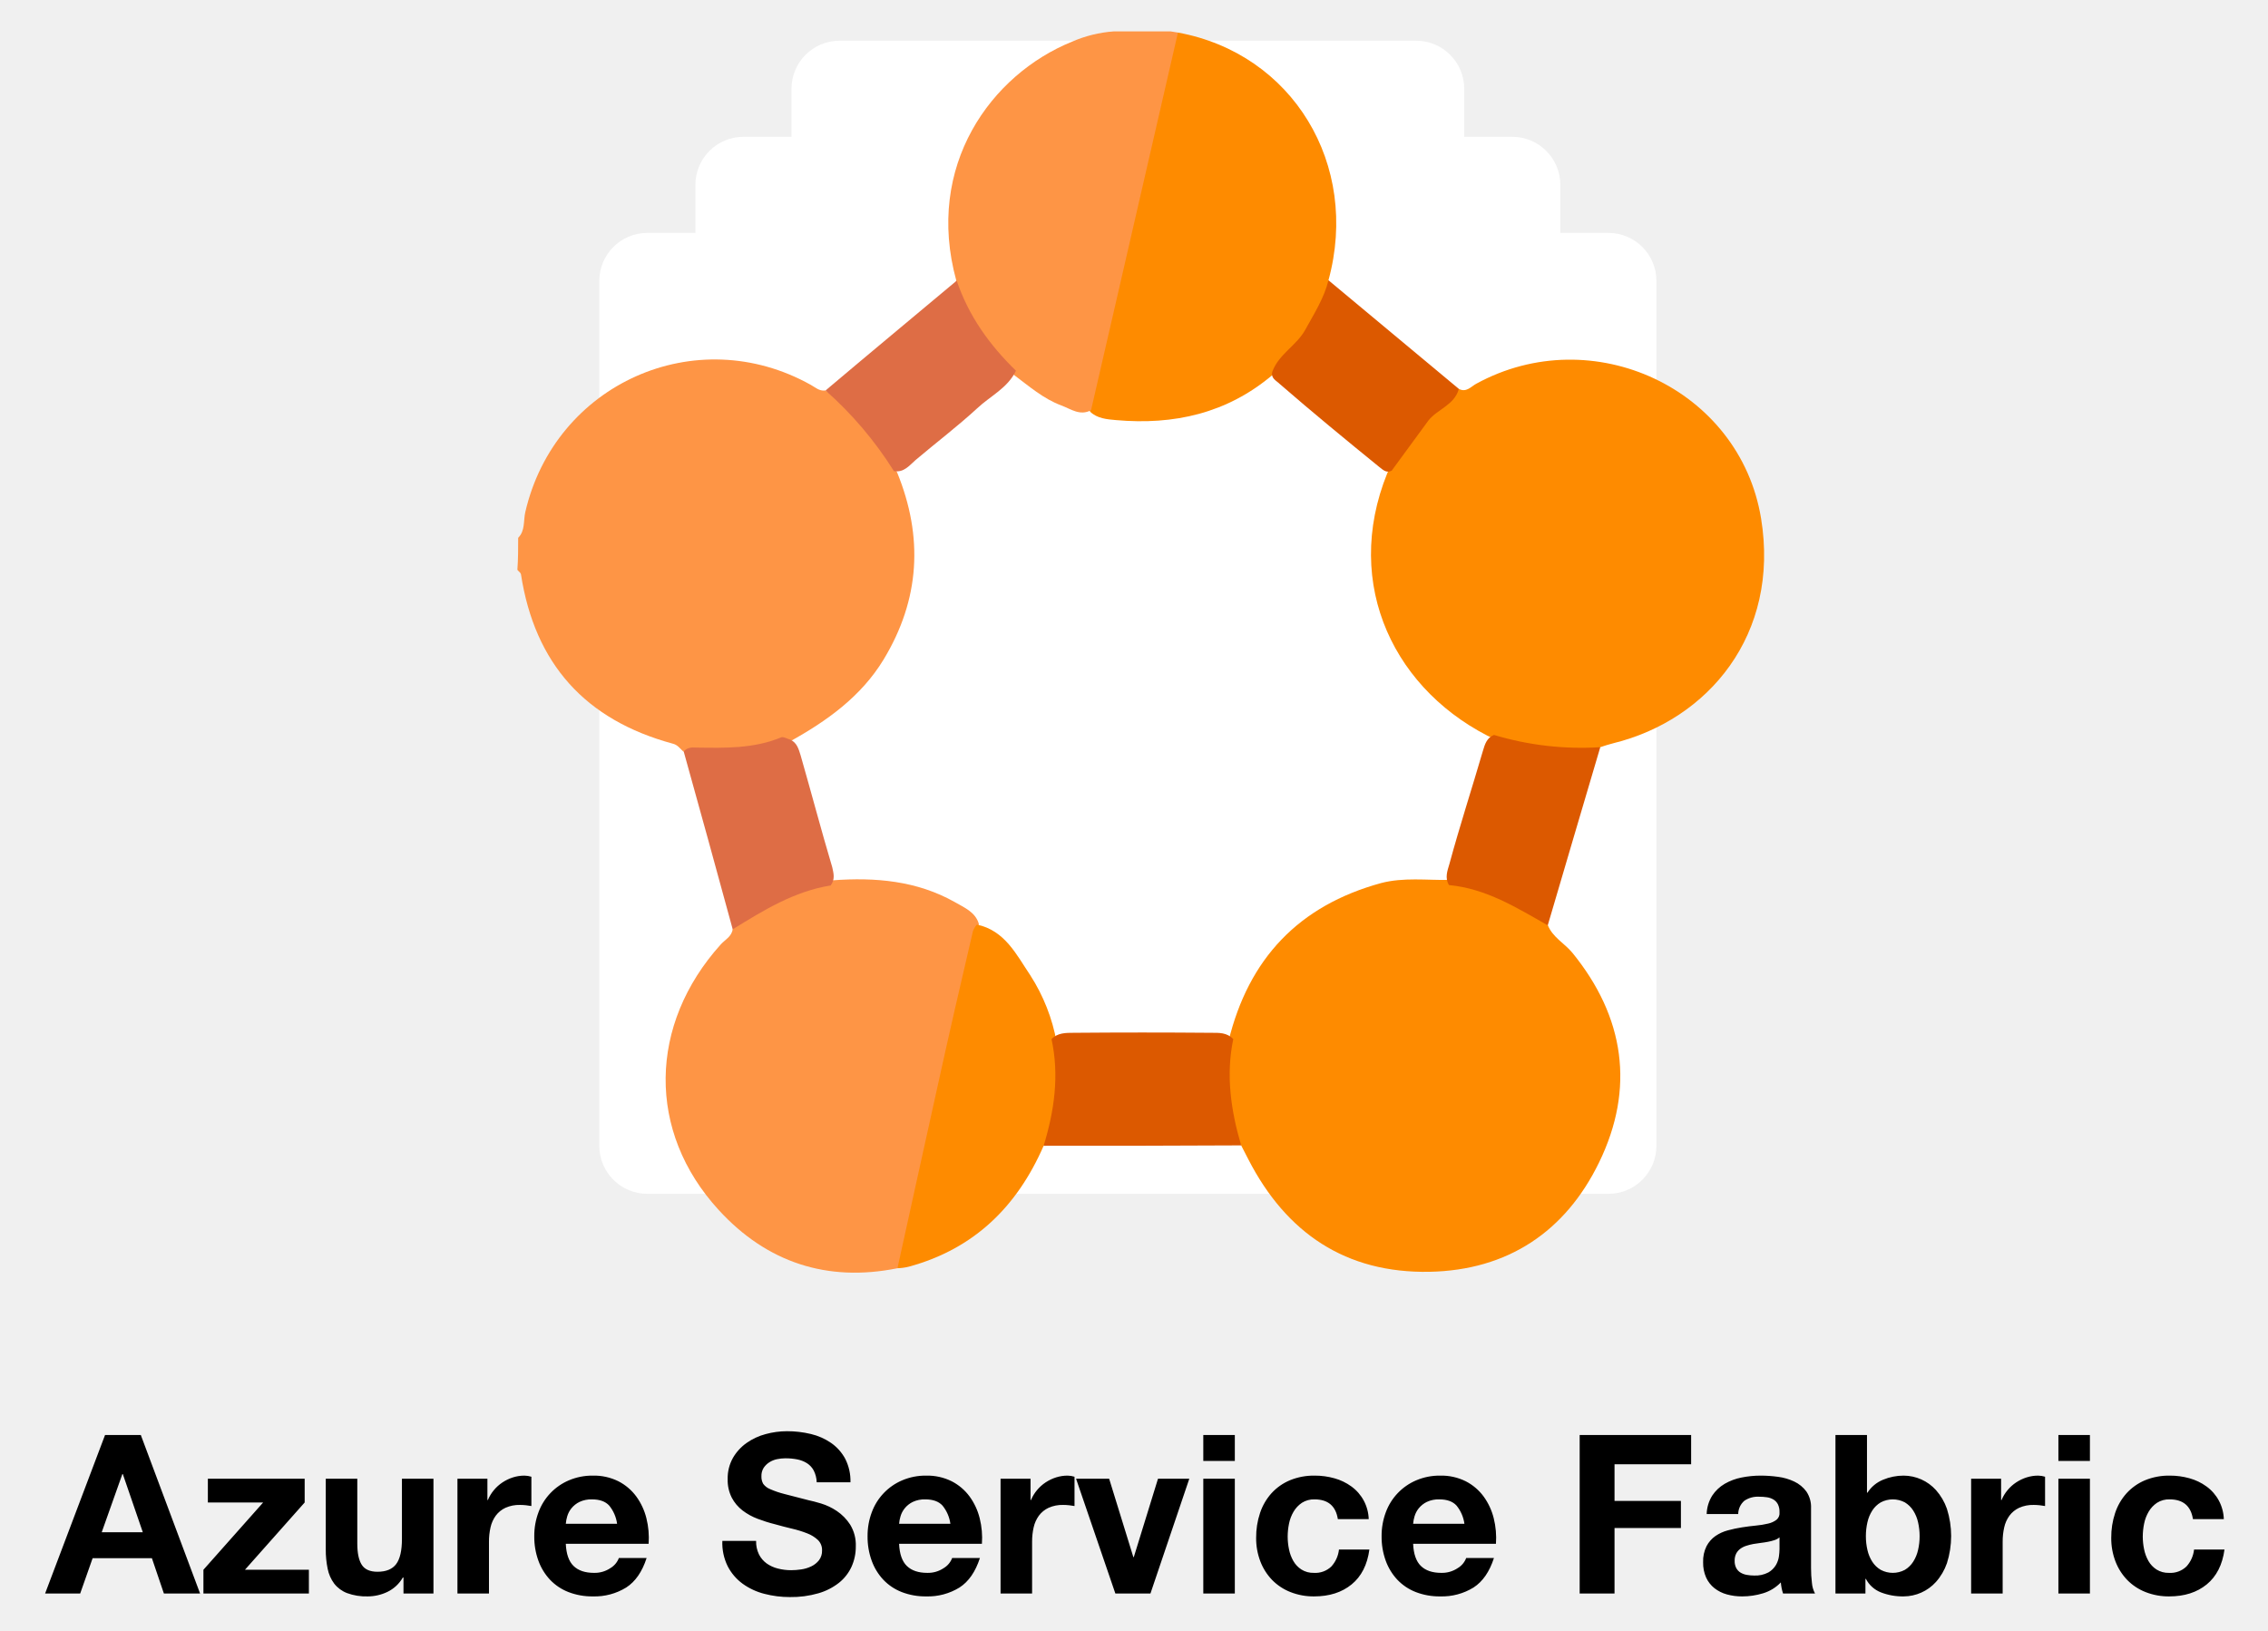
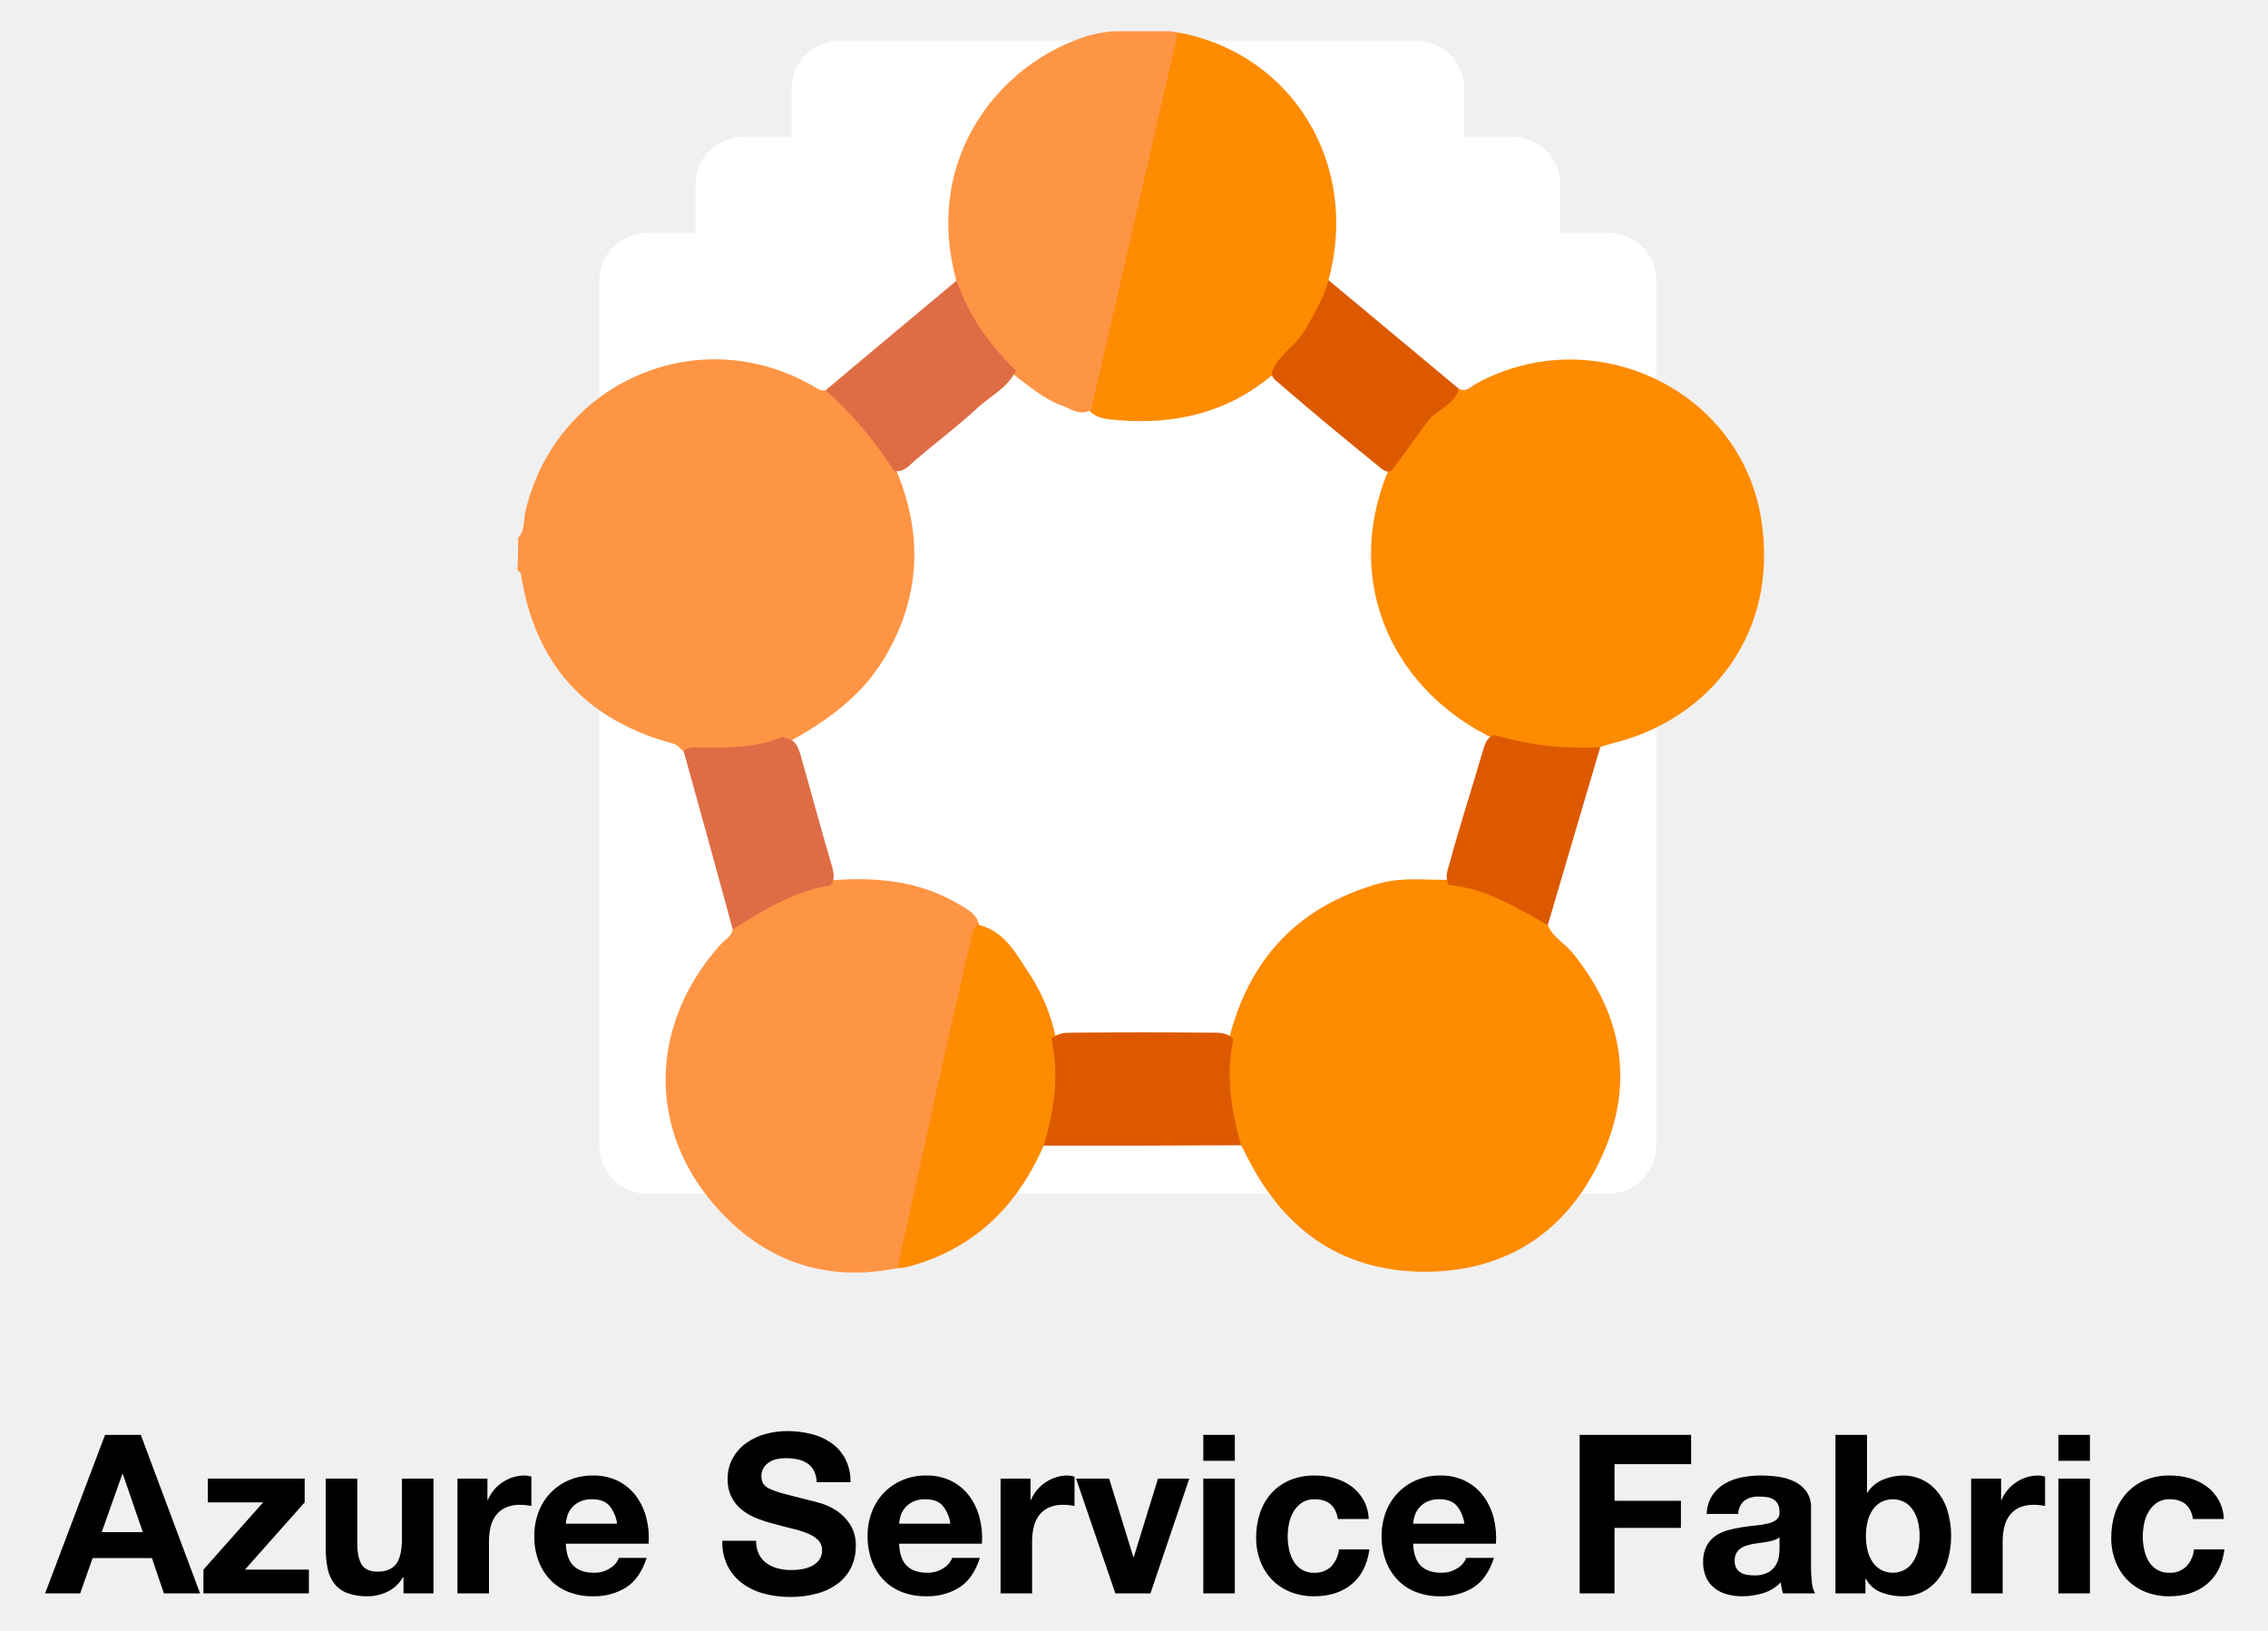
- <svg xmlns="http://www.w3.org/2000/svg" id="Layer_1" data-name="Layer 1" viewBox="-9.16 -3.22 736.32 529.36">
+ <svg xmlns="http://www.w3.org/2000/svg" viewBox="-9.16 -3.18 736.32 529.36">
  <defs>
    <style>.cls-2{fill:#fe9545}.cls-3{fill:#fe8b00}.cls-4{fill:#dc5900}.cls-5{fill:#de6d45}</style>
  </defs>
  <path d="M36.553 462.698L55.8 514.17H44.05l-3.893-11.462H20.91l-4.037 11.462H5.482l19.464-51.472zm.649 31.575l-6.489-18.887h-.144l-6.704 18.887zm39.072-9.66h-17.95V476.9h31.43v7.714l-19.391 21.843h20.762v7.714H56.882v-7.714zm45.56 29.557v-5.19h-.216a11.516 11.516 0 0 1-5.046 4.685 14.9 14.9 0 0 1-6.344 1.442 17.888 17.888 0 0 1-6.74-1.082 9.716 9.716 0 0 1-4.146-3.063 11.984 11.984 0 0 1-2.127-4.83 30.022 30.022 0 0 1-.612-6.308V476.9h10.236v21.051q0 4.614 1.442 6.884 1.442 2.272 5.119 2.271 4.18 0 6.055-2.487 1.874-2.487 1.875-8.182V476.9h10.236v37.27zm27.249-37.27v6.92h.144a12.565 12.565 0 0 1 1.947-3.208 12.775 12.775 0 0 1 2.811-2.523 13.789 13.789 0 0 1 3.388-1.622 12.244 12.244 0 0 1 3.75-.576 7.993 7.993 0 0 1 2.234.36v9.516q-.722-.144-1.73-.252a18.253 18.253 0 0 0-1.946-.109 10.915 10.915 0 0 0-4.758.938 8.243 8.243 0 0 0-3.136 2.558 10.241 10.241 0 0 0-1.694 3.785 20.57 20.57 0 0 0-.505 4.686v16.797h-10.236V476.9zm27.971 28.33q2.307 2.236 6.633 2.236a9.13 9.13 0 0 0 5.334-1.55 6.435 6.435 0 0 0 2.74-3.28h9.01q-2.162 6.704-6.632 9.588a19.522 19.522 0 0 1-10.813 2.883 21.276 21.276 0 0 1-7.93-1.406 16.465 16.465 0 0 1-5.983-4 17.995 17.995 0 0 1-3.785-6.2 22.674 22.674 0 0 1-1.334-7.93 21.731 21.731 0 0 1 1.37-7.786 18.02 18.02 0 0 1 9.912-10.38 19.291 19.291 0 0 1 7.75-1.514 17.722 17.722 0 0 1 8.29 1.838 16.56 16.56 0 0 1 5.803 4.938 20.317 20.317 0 0 1 3.28 7.064 26.351 26.351 0 0 1 .721 8.29h-26.89q.218 4.975 2.524 7.21zm11.57-19.608q-1.838-2.017-5.586-2.018a8.918 8.918 0 0 0-4.074.829 7.78 7.78 0 0 0-2.595 2.054 7.527 7.527 0 0 0-1.37 2.596 11.676 11.676 0 0 0-.468 2.451h16.653a11.839 11.839 0 0 0-2.56-5.912zm48.625 15.86a8.17 8.17 0 0 0 2.486 2.92 10.735 10.735 0 0 0 3.641 1.658 17.21 17.21 0 0 0 4.326.54 22.433 22.433 0 0 0 3.243-.251 11.251 11.251 0 0 0 3.244-.974 7.067 7.067 0 0 0 2.524-1.982 4.976 4.976 0 0 0 1.01-3.208 4.52 4.52 0 0 0-1.335-3.39 10.59 10.59 0 0 0-3.496-2.161 34.863 34.863 0 0 0-4.902-1.514q-2.741-.649-5.551-1.442a48.924 48.924 0 0 1-5.623-1.766 19.248 19.248 0 0 1-4.902-2.704 12.712 12.712 0 0 1-3.496-4.145 12.578 12.578 0 0 1-1.334-6.02 13.475 13.475 0 0 1 1.694-6.884 15.339 15.339 0 0 1 4.433-4.866 19.338 19.338 0 0 1 6.2-2.884 26.405 26.405 0 0 1 6.92-.936 32.814 32.814 0 0 1 7.75.9 19.371 19.371 0 0 1 6.597 2.92 14.799 14.799 0 0 1 4.577 5.154 15.82 15.82 0 0 1 1.694 7.606h-10.957a9.122 9.122 0 0 0-.973-3.82 6.369 6.369 0 0 0-2.2-2.38 9.315 9.315 0 0 0-3.135-1.225 19.318 19.318 0 0 0-3.857-.36 13.31 13.31 0 0 0-2.74.288 7.33 7.33 0 0 0-2.486 1.01 6.245 6.245 0 0 0-1.839 1.801 4.838 4.838 0 0 0-.72 2.74 4.616 4.616 0 0 0 .576 2.45 5.14 5.14 0 0 0 2.271 1.731 28.874 28.874 0 0 0 4.686 1.586q2.99.794 7.822 2.019 1.44.288 4 1.044a19.233 19.233 0 0 1 5.083 2.415 15.384 15.384 0 0 1 4.361 4.434 12.618 12.618 0 0 1 1.839 7.1 15.745 15.745 0 0 1-1.37 6.561 14.257 14.257 0 0 1-4.073 5.227 19.56 19.56 0 0 1-6.705 3.424 31.714 31.714 0 0 1-9.263 1.225 32.542 32.542 0 0 1-8.254-1.045 20.742 20.742 0 0 1-7.065-3.28 16.187 16.187 0 0 1-4.866-5.695 16.987 16.987 0 0 1-1.73-8.218h10.958a9.439 9.439 0 0 0 .937 4.397zm48.011 3.748q2.306 2.236 6.632 2.236a9.13 9.13 0 0 0 5.334-1.55 6.435 6.435 0 0 0 2.74-3.28h9.01q-2.162 6.704-6.632 9.588a19.522 19.522 0 0 1-10.813 2.883 21.276 21.276 0 0 1-7.93-1.406 16.465 16.465 0 0 1-5.983-4 17.995 17.995 0 0 1-3.785-6.2 22.674 22.674 0 0 1-1.333-7.93 21.731 21.731 0 0 1 1.37-7.786 18.02 18.02 0 0 1 9.911-10.38 19.291 19.291 0 0 1 7.75-1.514 17.722 17.722 0 0 1 8.29 1.838 16.56 16.56 0 0 1 5.803 4.938 20.317 20.317 0 0 1 3.28 7.064 26.351 26.351 0 0 1 .721 8.29h-26.89q.218 4.975 2.524 7.21zm11.57-19.608q-1.839-2.017-5.587-2.018a8.918 8.918 0 0 0-4.074.829 7.78 7.78 0 0 0-2.595 2.054 7.527 7.527 0 0 0-1.37 2.596 11.676 11.676 0 0 0-.468 2.451h16.653a11.839 11.839 0 0 0-2.56-5.912zm28.582-8.722v6.92h.144a12.565 12.565 0 0 1 1.946-3.208 12.775 12.775 0 0 1 2.812-2.523 13.789 13.789 0 0 1 3.388-1.622 12.244 12.244 0 0 1 3.75-.576 7.993 7.993 0 0 1 2.234.36v9.516q-.722-.144-1.73-.252a18.253 18.253 0 0 0-1.947-.109 10.915 10.915 0 0 0-4.758.938 8.243 8.243 0 0 0-3.136 2.558 10.241 10.241 0 0 0-1.694 3.785 20.57 20.57 0 0 0-.505 4.686v16.797H315.68V476.9zm27.538 37.27l-12.76-37.27h10.742l7.857 25.448h.145l7.857-25.449h10.165l-12.616 37.27zm28.547-43.037v-8.435h10.236v8.435zm10.236 5.766v37.27h-10.236V476.9zm25.88 6.705a7.187 7.187 0 0 0-4.11 1.118 8.879 8.879 0 0 0-2.702 2.882 12.461 12.461 0 0 0-1.478 3.894 21.063 21.063 0 0 0-.432 4.217 20.198 20.198 0 0 0 .432 4.11 12.687 12.687 0 0 0 1.406 3.783 8.068 8.068 0 0 0 2.631 2.776 7.224 7.224 0 0 0 4.037 1.082 7.502 7.502 0 0 0 5.659-2.055 9.726 9.726 0 0 0 2.487-5.515h9.876q-1.01 7.426-5.767 11.318-4.757 3.893-12.183 3.893a20.386 20.386 0 0 1-7.677-1.406 16.998 16.998 0 0 1-5.948-3.929 17.864 17.864 0 0 1-3.82-6.02 20.87 20.87 0 0 1-1.37-7.677 24.842 24.842 0 0 1 1.261-8.038 18.079 18.079 0 0 1 3.713-6.416 16.976 16.976 0 0 1 5.983-4.217 20.317 20.317 0 0 1 8.075-1.513 23.356 23.356 0 0 1 6.38.865 17.038 17.038 0 0 1 5.478 2.63 13.606 13.606 0 0 1 5.66 10.633h-10.021q-1.011-6.414-7.57-6.415zm34.531 21.626q2.305 2.236 6.631 2.236a9.129 9.129 0 0 0 5.335-1.55 6.435 6.435 0 0 0 2.74-3.28h9.011q-2.163 6.704-6.632 9.588a19.522 19.522 0 0 1-10.814 2.883 21.278 21.278 0 0 1-7.93-1.406 16.461 16.461 0 0 1-5.983-4 17.989 17.989 0 0 1-3.785-6.2 22.685 22.685 0 0 1-1.333-7.93 21.742 21.742 0 0 1 1.369-7.786 18.025 18.025 0 0 1 9.913-10.38 19.287 19.287 0 0 1 7.749-1.514 17.719 17.719 0 0 1 8.29 1.838 16.552 16.552 0 0 1 5.804 4.938 20.317 20.317 0 0 1 3.28 7.064 26.366 26.366 0 0 1 .72 8.29H449.62q.217 4.975 2.524 7.21zm11.57-19.608q-1.839-2.017-5.587-2.018a8.915 8.915 0 0 0-4.073.829 7.772 7.772 0 0 0-2.595 2.054 7.52 7.52 0 0 0-1.37 2.596 11.708 11.708 0 0 0-.469 2.451h16.653a11.843 11.843 0 0 0-2.56-5.912zm76.162-22.924v9.516h-24.871v11.894h21.555v8.795h-21.555v21.267h-11.317v-51.472zm6.848 19.68a12.266 12.266 0 0 1 4.037-3.82 17.599 17.599 0 0 1 5.514-2.055 31.445 31.445 0 0 1 6.164-.612 41.875 41.875 0 0 1 5.695.396 17.447 17.447 0 0 1 5.262 1.55 10.367 10.367 0 0 1 3.893 3.208 8.96 8.96 0 0 1 1.515 5.442v19.393a38.916 38.916 0 0 0 .288 4.83 8.715 8.715 0 0 0 1.009 3.46H569.72a14.462 14.462 0 0 1-.468-1.767 15.105 15.105 0 0 1-.253-1.838 13.326 13.326 0 0 1-5.767 3.533 23.155 23.155 0 0 1-6.776 1.01 18.298 18.298 0 0 1-4.975-.65 11.368 11.368 0 0 1-4.037-2.018 9.377 9.377 0 0 1-2.703-3.46 11.69 11.69 0 0 1-.973-4.975 10.867 10.867 0 0 1 1.117-5.227 9.348 9.348 0 0 1 2.884-3.279 12.933 12.933 0 0 1 4.037-1.839 43.58 43.58 0 0 1 4.578-.972q2.305-.36 4.54-.578a27.277 27.277 0 0 0 3.966-.648 6.926 6.926 0 0 0 2.74-1.262 2.77 2.77 0 0 0 .936-2.415 5.43 5.43 0 0 0-.54-2.63 3.982 3.982 0 0 0-1.442-1.515 5.697 5.697 0 0 0-2.09-.721 17.246 17.246 0 0 0-2.56-.18 7.768 7.768 0 0 0-4.757 1.297 5.792 5.792 0 0 0-2.019 4.326h-10.237a11.897 11.897 0 0 1 1.803-5.984zm20.22 14.454a16.542 16.542 0 0 1-2.09.541q-1.119.217-2.343.36-1.226.145-2.45.36a18.556 18.556 0 0 0-2.272.578 6.753 6.753 0 0 0-1.946.973 4.635 4.635 0 0 0-1.334 1.55 4.999 4.999 0 0 0-.504 2.378 4.82 4.82 0 0 0 .504 2.308 3.86 3.86 0 0 0 1.37 1.477 5.789 5.789 0 0 0 2.018.757 12.846 12.846 0 0 0 2.38.217 9.038 9.038 0 0 0 4.685-1.01 6.745 6.745 0 0 0 2.451-2.415 7.74 7.74 0 0 0 .974-2.847 19.748 19.748 0 0 0 .18-2.307v-3.82a4.575 4.575 0 0 1-1.623.9zm30.026-34.134v18.743h.143a10.93 10.93 0 0 1 5.083-4.217 17.209 17.209 0 0 1 6.668-1.333 14.214 14.214 0 0 1 10.49 4.685 18.099 18.099 0 0 1 3.568 6.092 29.165 29.165 0 0 1 0 17.662 18.084 18.084 0 0 1-3.568 6.09 14.21 14.21 0 0 1-10.49 4.687 19.664 19.664 0 0 1-7.353-1.297 9.332 9.332 0 0 1-4.902-4.398h-.144v4.758h-9.733v-51.472zm16.58 28.331a11.888 11.888 0 0 0-1.586-3.821 8.31 8.31 0 0 0-2.703-2.63 8.34 8.34 0 0 0-7.822 0 8.19 8.19 0 0 0-2.74 2.63 11.866 11.866 0 0 0-1.586 3.821 19.895 19.895 0 0 0-.504 4.541 19.57 19.57 0 0 0 .504 4.47 11.857 11.857 0 0 0 1.586 3.821 8.18 8.18 0 0 0 2.74 2.631 8.34 8.34 0 0 0 7.822 0 8.3 8.3 0 0 0 2.703-2.63 11.879 11.879 0 0 0 1.586-3.822 19.625 19.625 0 0 0 .505-4.47 19.95 19.95 0 0 0-.505-4.54zm26.96-14.129v6.92h.145a12.524 12.524 0 0 1 1.947-3.208 12.764 12.764 0 0 1 2.811-2.523 13.777 13.777 0 0 1 3.388-1.622 12.244 12.244 0 0 1 3.749-.576 7.99 7.99 0 0 1 2.234.36v9.516q-.72-.144-1.73-.252a18.278 18.278 0 0 0-1.947-.109 10.918 10.918 0 0 0-4.757.938 8.249 8.249 0 0 0-3.136 2.558 10.25 10.25 0 0 0-1.694 3.785 20.627 20.627 0 0 0-.504 4.686v16.797h-10.238V476.9zm18.6-5.767v-8.435h10.237v8.435zm10.237 5.766v37.27H659.11V476.9zm25.88 6.705a7.187 7.187 0 0 0-4.11 1.118 8.869 8.869 0 0 0-2.703 2.882 12.487 12.487 0 0 0-1.478 3.894 21.133 21.133 0 0 0-.432 4.217 20.265 20.265 0 0 0 .432 4.11 12.715 12.715 0 0 0 1.406 3.783 8.065 8.065 0 0 0 2.63 2.776 7.226 7.226 0 0 0 4.038 1.082 7.503 7.503 0 0 0 5.659-2.055 9.726 9.726 0 0 0 2.487-5.515h9.876q-1.01 7.426-5.766 11.318-4.758 3.893-12.184 3.893a20.391 20.391 0 0 1-7.678-1.406 17.003 17.003 0 0 1-5.947-3.929 17.864 17.864 0 0 1-3.82-6.02 20.85 20.85 0 0 1-1.37-7.677 24.816 24.816 0 0 1 1.261-8.038 18.064 18.064 0 0 1 3.713-6.416 16.976 16.976 0 0 1 5.984-4.217 20.314 20.314 0 0 1 8.074-1.513 23.362 23.362 0 0 1 6.38.865 17.038 17.038 0 0 1 5.478 2.63 13.609 13.609 0 0 1 5.66 10.633h-10.021q-1.01-6.414-7.57-6.415z" />
  <g id="mask">
    <g id="mask0">
      <path id="Union" fill="#fff" d="M450.607 10a15.6 15.6 0 0 1 15.6 15.6v15.6h15.6a15.6 15.6 0 0 1 15.6 15.6v15.6h15.6a15.6 15.6 0 0 1 15.6 15.6v280.8a15.6 15.6 0 0 1-15.6 15.6h-312a15.6 15.6 0 0 1-15.6-15.6V88a15.6 15.6 0 0 1 15.6-15.6h15.6V56.8a15.6 15.6 0 0 1 15.6-15.6h15.6V25.6a15.6 15.6 0 0 1 15.6-15.6z" />
    </g>
  </g>
  <path d="M159.07 171.401c2.308-2.308 1.667-5.515 2.308-8.337 9.62-41.685 55.41-62.207 92.735-41.3 1.41.77 2.693 2.052 4.617 1.795 11.159 5.9 17.572 15.905 23.344 26.55 8.594 21.036 7.44 41.302-4.36 60.798-7.312 12.056-18.47 20.009-30.528 26.678-11.287 3.335-22.83 4.746-34.502 3.207-1.026-.898-1.796-2.18-3.463-2.565-28.347-7.696-44.764-25.91-49.254-55.025-.128-.513-.77-.898-1.154-1.411.257-3.592.257-7.055.257-10.39z" class="cls-2" />
  <path d="M493.323 297.1c1.54 3.976 5.388 5.9 7.953 8.978 17.059 20.907 20.394 44.122 8.722 68.108-10.903 22.446-29.63 35.015-55.025 35.528-27.192.513-46.56-12.57-58.873-36.555-.77-1.539-1.54-2.95-2.309-4.489-5.772-7.952-5.643-17.187-5.259-26.294.129-2.565.77-5.002 1.155-7.567 6.541-26.807 22.83-43.995 49.51-51.306 7.31-1.923 14.878-.897 22.189-1.026 12.057 2.053 23.216 5.644 31.937 14.622zm-28.859-174.054c2.437 1.283 3.976-.77 5.644-1.667 37.71-20.65 85.551 1.539 92.478 43.738 6.156 37.709-17.188 65.414-47.97 72.981-1.412.385-2.823.77-4.234 1.283-6.156 3.463-12.698 1.796-19.11 1.41a48.125 48.125 0 0 1-14.623-3.719c-32.835-15.263-50.15-50.279-35.4-86.706 5.643-10.902 13.082-20.265 23.215-27.32z" class="cls-3" />
  <path d="M282.202 408.56c-22.83 4.618-42.455-1.924-57.975-18.855-23.472-25.524-22.83-60.283.642-86.32 1.41-1.54 3.59-2.566 3.847-5.003 8.722-9.491 20.266-13.34 32.451-15.776 13.852-1.026 27.32.128 39.633 7.054 3.079 1.796 6.67 3.207 7.824 7.055-1.282 12.313-4.874 24.241-7.567 36.298-5.13 22.703-10.133 45.405-15.52 68.108-.77 2.693-1.026 5.387-3.335 7.44z" class="cls-2" />
  <path d="M373.27 7.353c37.195 6.798 59.128 42.84 48.867 80.42 1.411 2.95-.128 5.388-1.154 7.825-3.848 8.978-10.646 15.905-17.059 22.959-14.75 12.442-31.937 16.29-50.792 14.622-2.95-.257-6.029-.513-8.337-2.694-1.283-2.565-.257-5.002.256-7.439 7.696-35.016 15.905-69.903 23.729-104.79.77-3.849.898-8.081 4.49-10.903z" class="cls-3" />
  <path d="M373.27 7.353c-6.927 29.885-13.725 59.899-20.651 89.784-2.566 10.902-5.003 21.933-7.568 32.835-3.591 1.924-6.541-.384-9.62-1.539-5.9-2.18-10.517-6.285-15.52-10.004-7.182-6.67-13.595-13.98-17.315-23.216-1.026-2.309-2.309-4.617-1.283-7.31-10.26-37.325 11.288-66.954 37.582-77.6a41.471 41.471 0 0 1 13.596-3.335h18.341c.898.128 1.668.257 2.437.385z" class="cls-2" />
  <path d="M282.202 408.56c4.361-19.624 8.594-39.248 12.955-58.744 3.72-16.931 7.567-33.734 11.544-50.664a6.473 6.473 0 0 1 1.282-2.18c9.107 1.923 12.826 9.747 17.316 16.417a59.728 59.728 0 0 1 8.593 21.805c2.31 9.106 1.668 18.085-.641 27.063-.641 2.565-1.41 4.874-3.591 6.541-8.594 19.753-22.575 33.477-43.738 39.249a17.345 17.345 0 0 1-3.72.513z" class="cls-3" />
  <path d="M329.66 368.799c3.463-11.288 5.13-22.831 2.565-34.632 1.924-2.052 4.617-2.052 7.183-2.052q22.317-.192 44.635 0c2.565 0 5.13-.128 7.183 2.052-2.437 11.672-.77 23.216 2.565 34.503-21.42.129-42.711.129-64.131.129z" class="cls-4" />
  <path d="M260.526 284.273c-11.929 1.924-21.805 8.08-31.81 14.237-5.258-19.24-10.517-38.479-15.904-57.718 1.026-1.283 2.565-1.411 4.104-1.283 9.364.128 18.598.385 27.577-3.335.77-.256 1.924.513 2.95.77 2.18 1.026 2.693 3.078 3.335 5.13 3.463 12.057 6.67 24.242 10.26 36.299.386 1.796 1.027 3.848-.512 5.9z" class="cls-5" />
  <path d="M475.88 235.405a98.33 98.33 0 0 0 34.502 3.976c-5.643 19.24-11.415 38.479-17.059 57.847-10.132-5.772-20.009-11.929-32.065-13.083-1.411-2.309-.513-4.618.128-6.798 3.335-12.313 7.31-24.498 10.902-36.812.642-2.18 1.283-4.232 3.592-5.13zm-71.956-118.002c2.18-5.772 7.952-8.466 10.774-13.724 2.822-5.131 6.028-10.133 7.44-15.905 14.108 11.8 28.217 23.472 42.326 35.272-1.41 5.259-6.926 6.542-9.876 10.261-3.976 5.387-7.952 10.903-11.929 16.29-1.667.898-2.821-.257-3.976-1.155-10.902-8.85-21.804-17.828-32.45-27.063-1.026-1.026-2.95-1.796-2.309-3.976z" class="cls-4" />
  <path d="M301.442 87.902c3.848 11.416 10.646 20.907 19.24 29.244-2.694 5.644-8.338 8.209-12.57 12.185-6.414 5.9-13.34 11.159-20.01 16.803-1.924 1.667-3.848 4.232-7.054 3.591a120.093 120.093 0 0 0-22.19-26.166c14.11-11.928 28.347-23.728 42.584-35.657z" class="cls-5" />
</svg>
